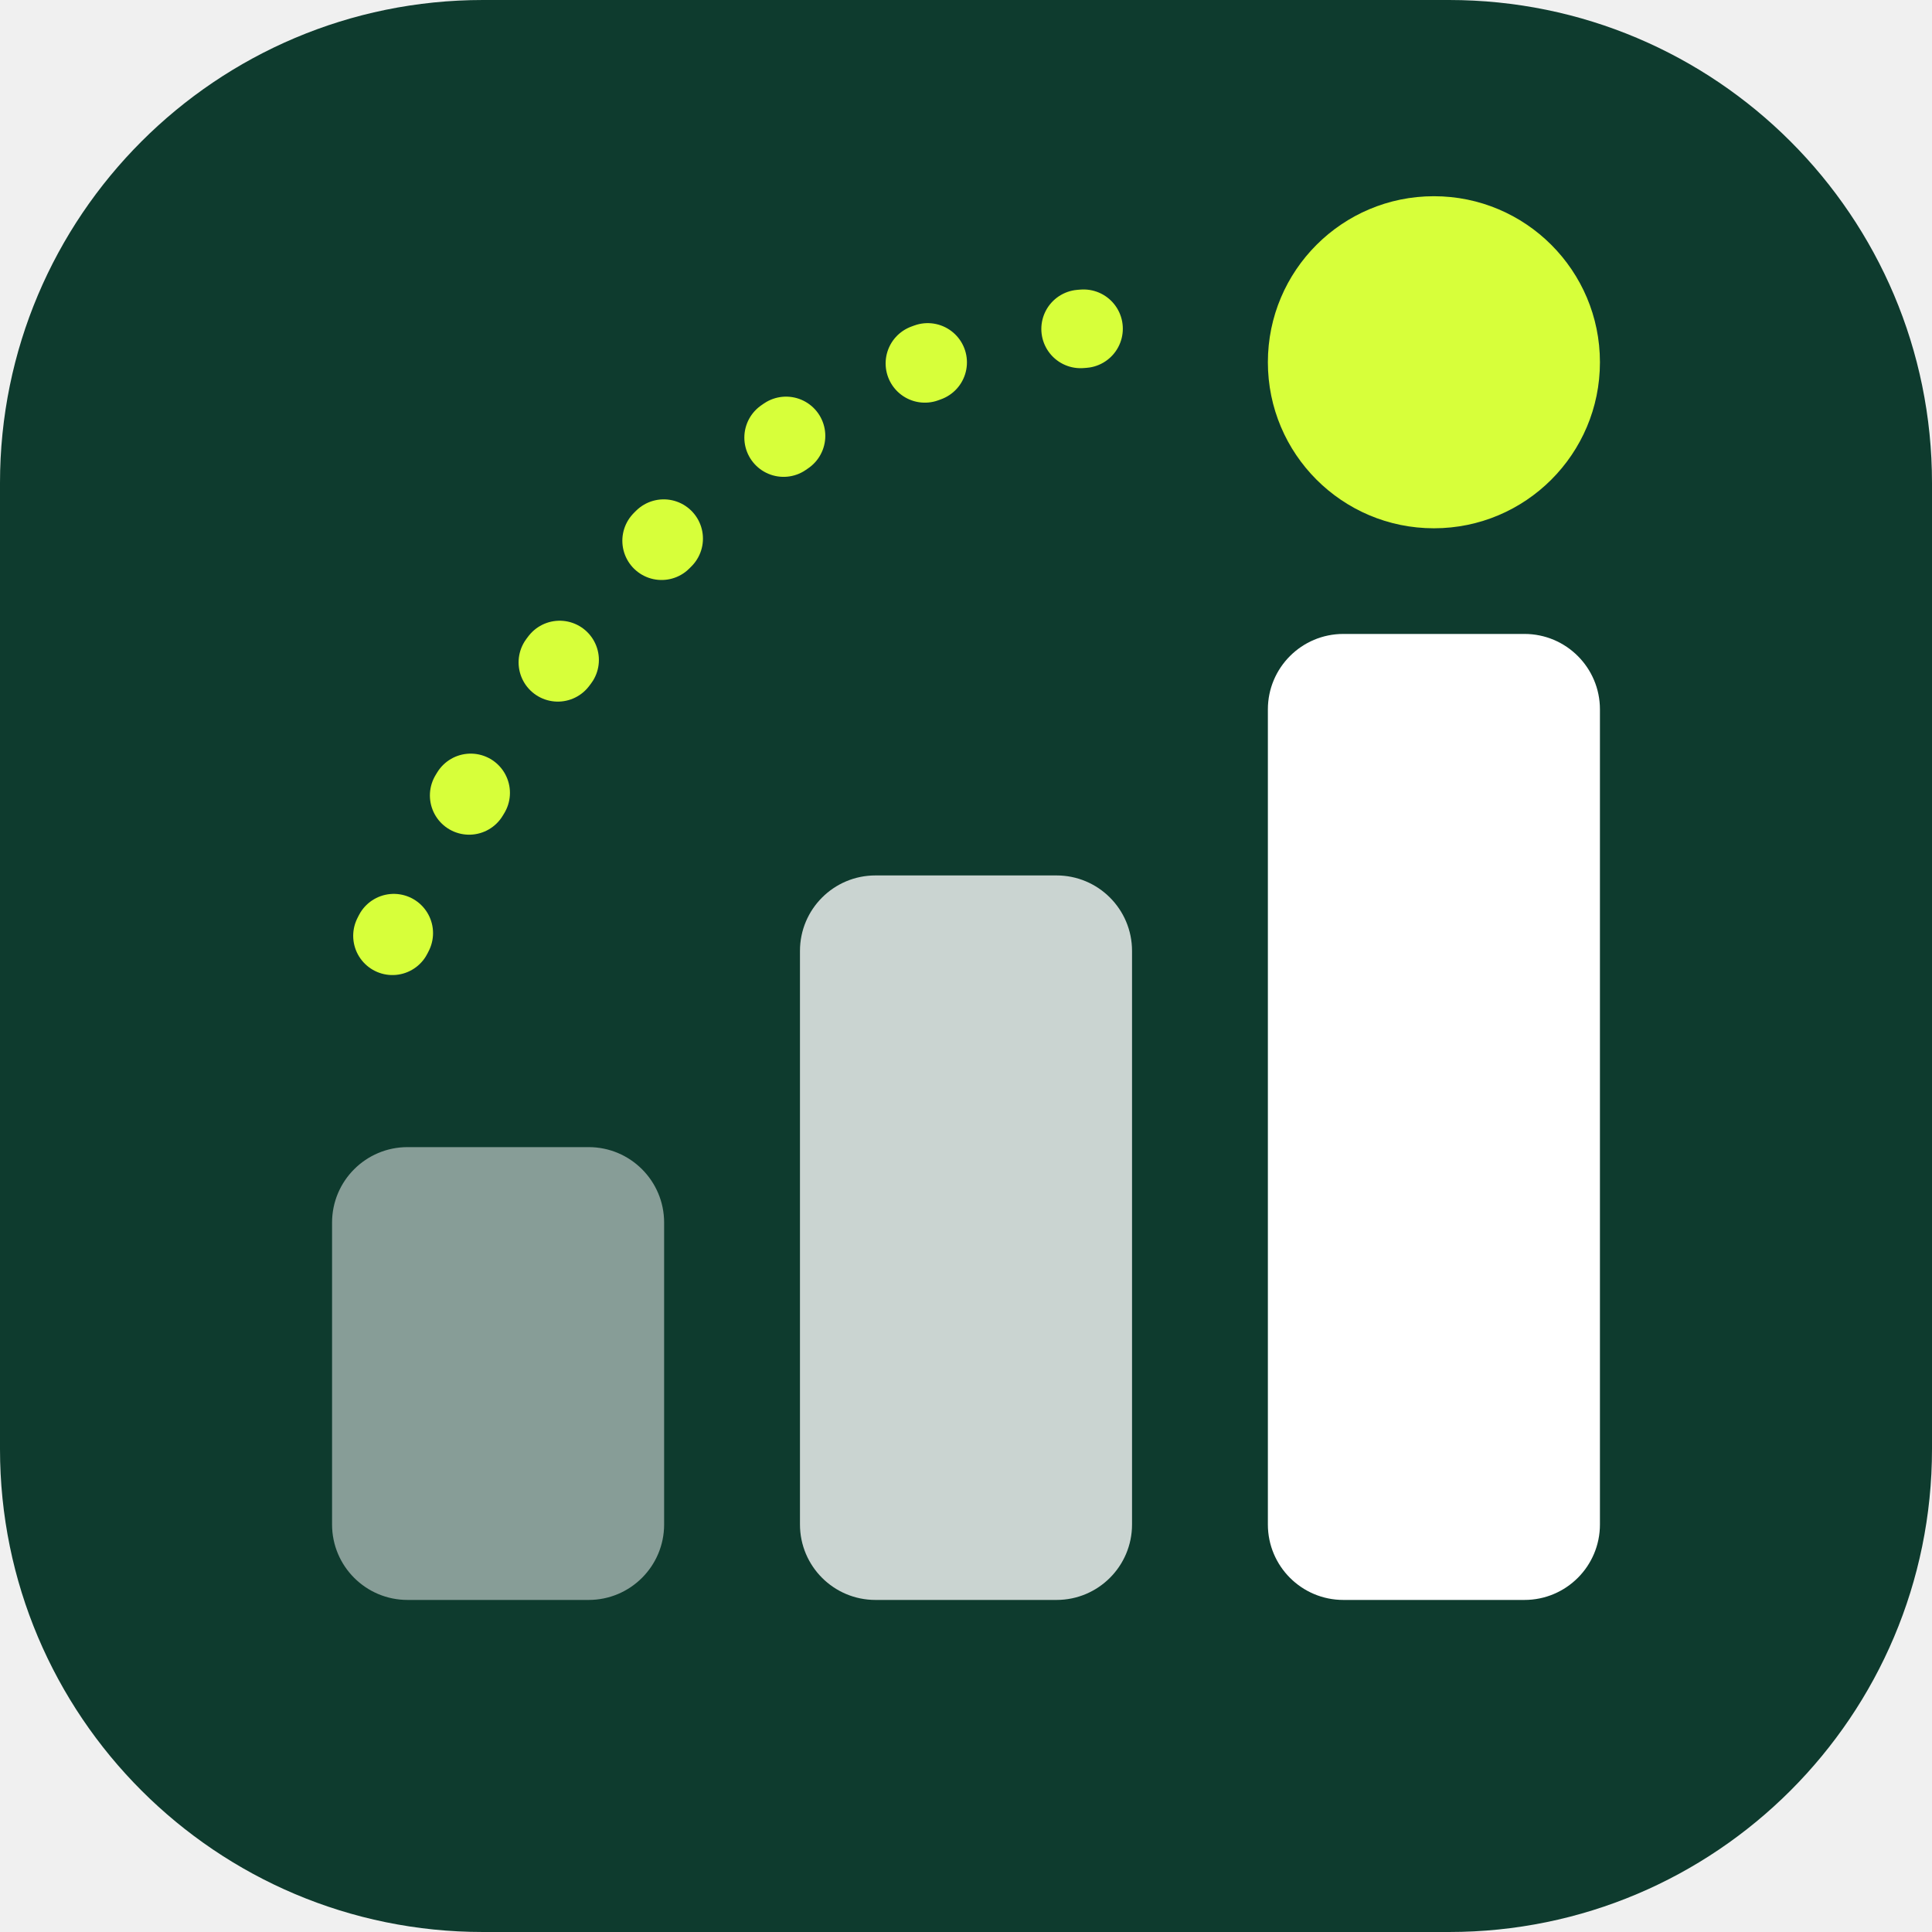
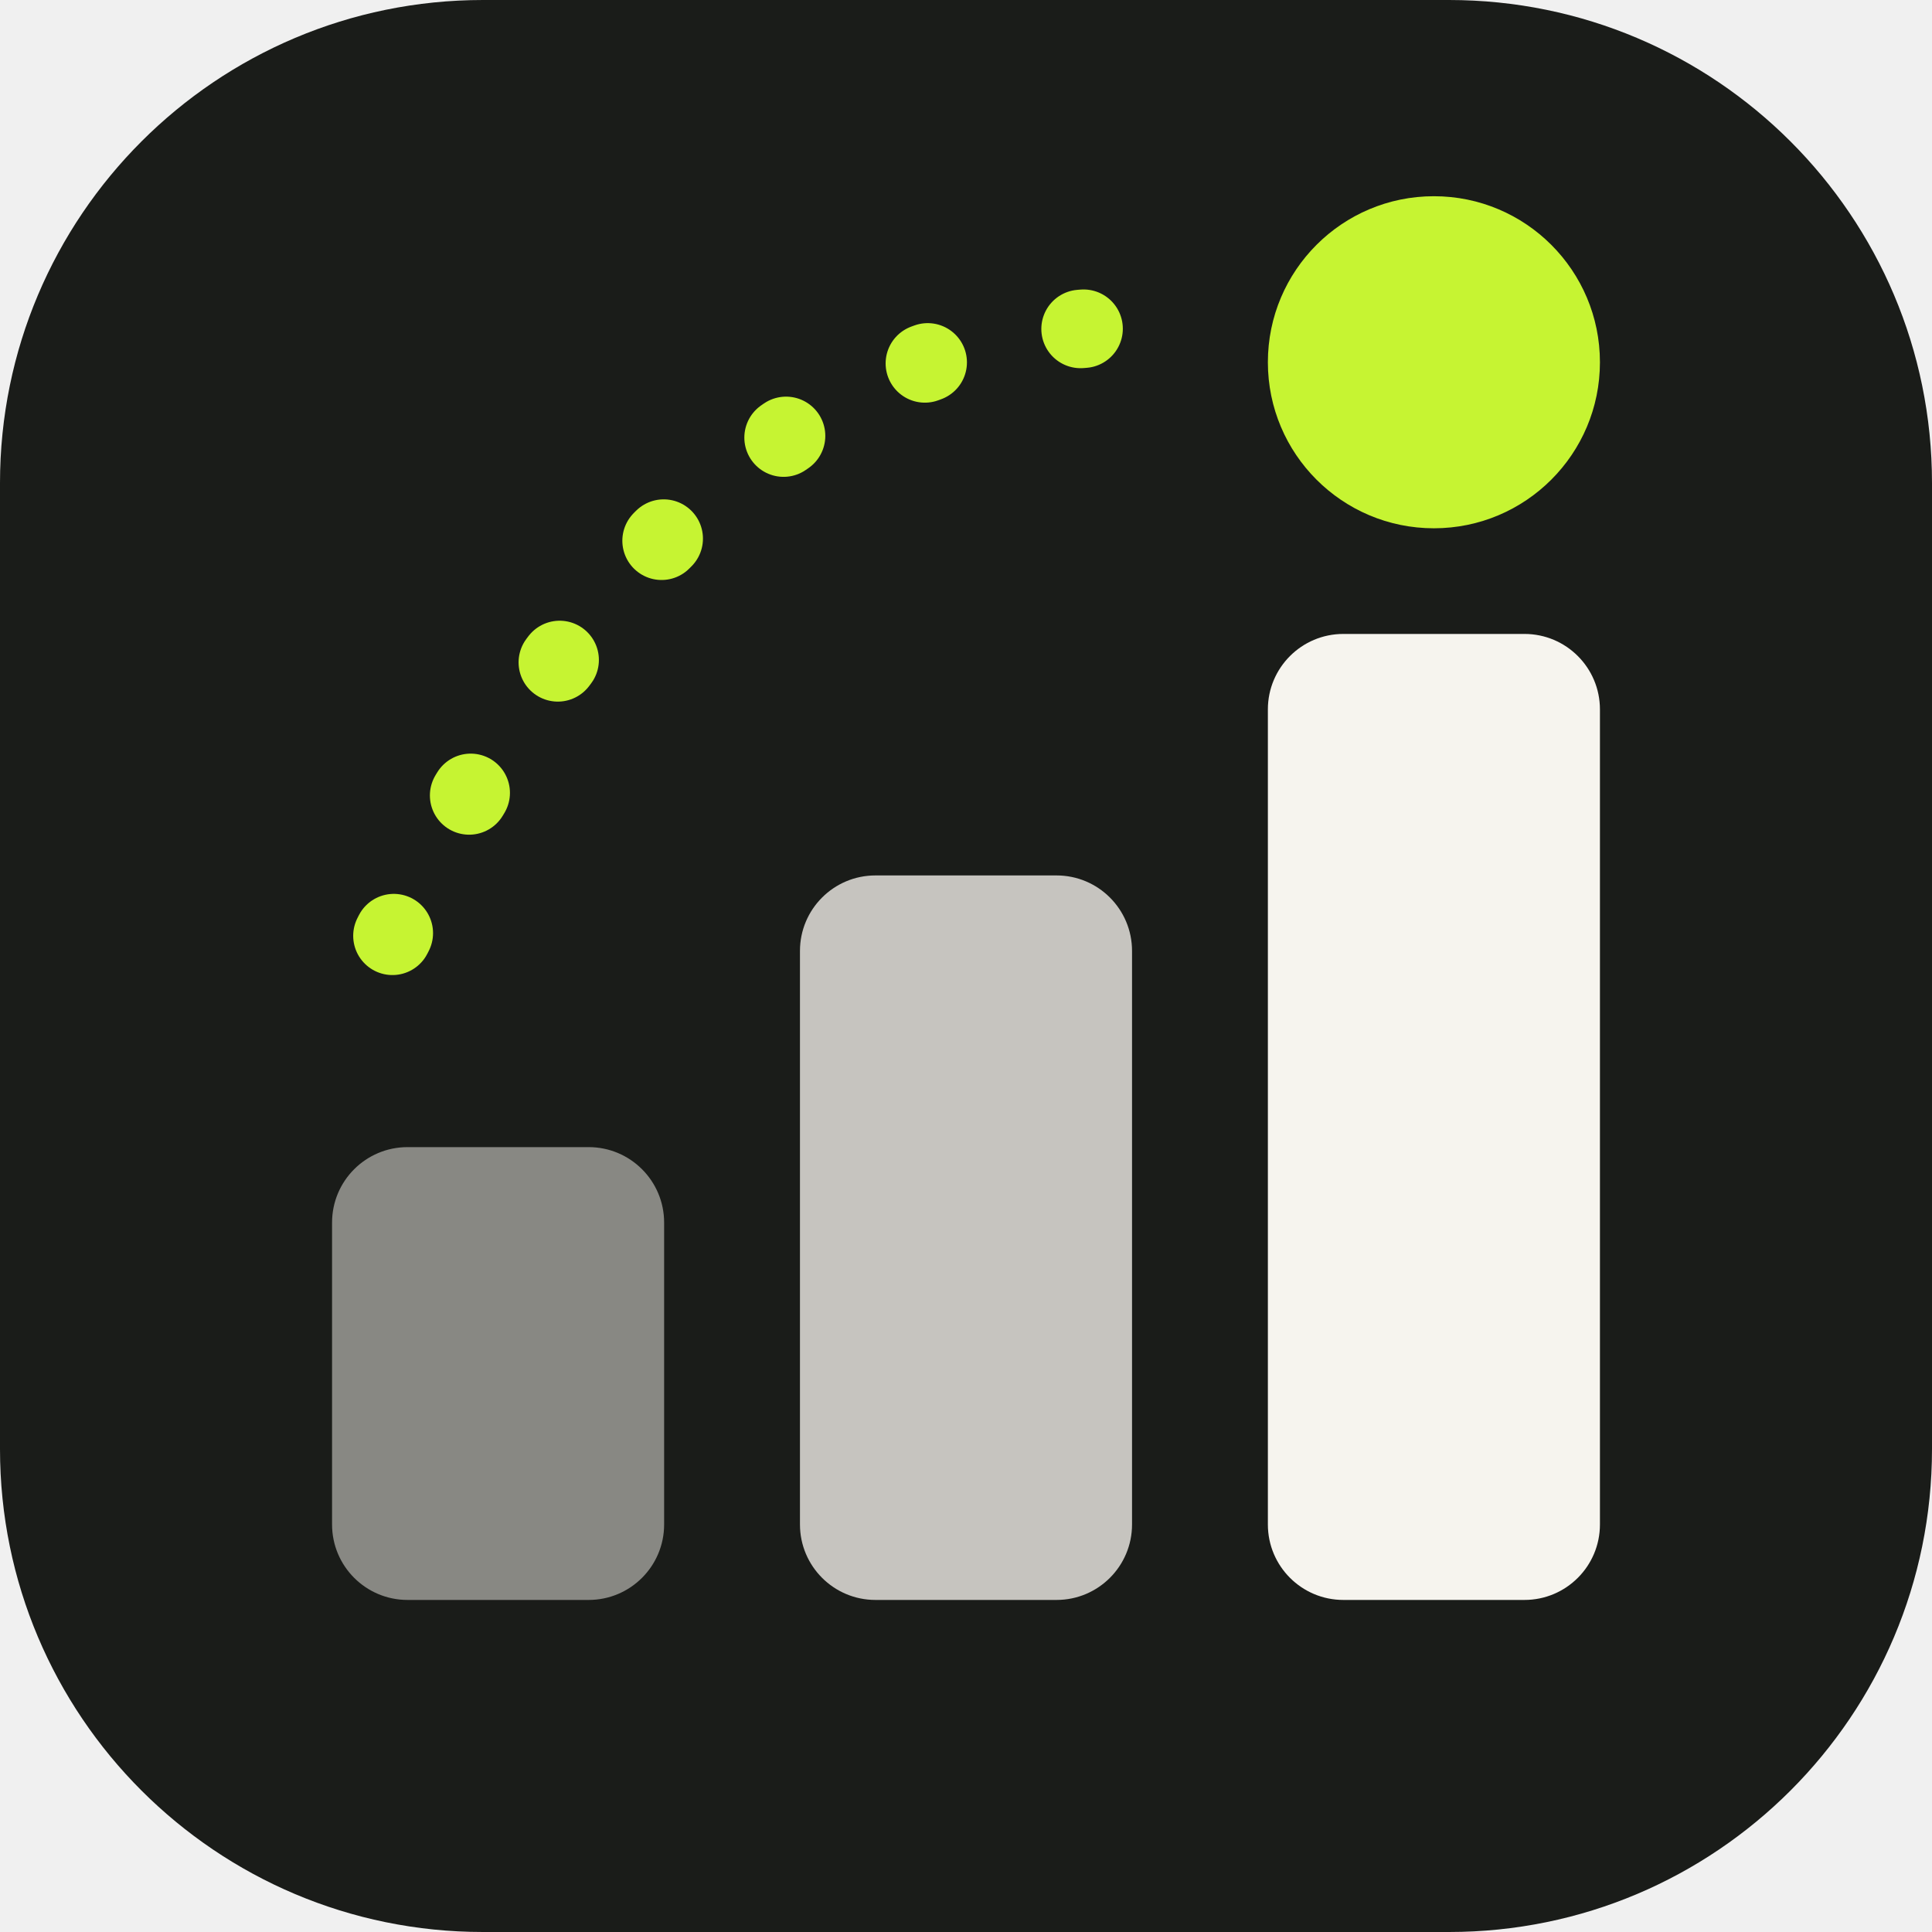
<svg xmlns="http://www.w3.org/2000/svg" viewBox="0 0 64 64" role="img" aria-label="Badminton Courtside">
-   <rect width="64" height="64" rx="16" fill="#0e3b2e" />
-   <rect x="11" y="38" width="11" height="15" rx="2.5" fill="#ffffff" opacity=".5" />
-   <rect x="26.5" y="29" width="11" height="24" rx="2.5" fill="#ffffff" opacity=".78" />
-   <rect x="42" y="21" width="11" height="32" rx="2.5" fill="#ffffff" />
-   <path d="M13 31 Q 24 9 40 11" fill="none" stroke="#d7ff3a" stroke-width="2.6" stroke-linecap="round" stroke-dasharray="0.1 5.2" />
-   <circle cx="47.5" cy="12" r="5.5" fill="#d7ff3a" />
+   <rect width="64" height="64" rx="16" fill="#1a1c19" />
+   <rect x="11" y="38" width="11" height="15" rx="2.5" fill="#f6f4ee" opacity=".5" />
+   <rect x="26.5" y="29" width="11" height="24" rx="2.5" fill="#f6f4ee" opacity=".78" />
+   <rect x="42" y="21" width="11" height="32" rx="2.5" fill="#f6f4ee" />
+   <path d="M13 31 Q 24 9 40 11" fill="none" stroke="#c6f432" stroke-width="2.6" stroke-linecap="round" stroke-dasharray="0.1 5.2" />
+   <circle cx="47.5" cy="12" r="5.5" fill="#c6f432" />
</svg>
